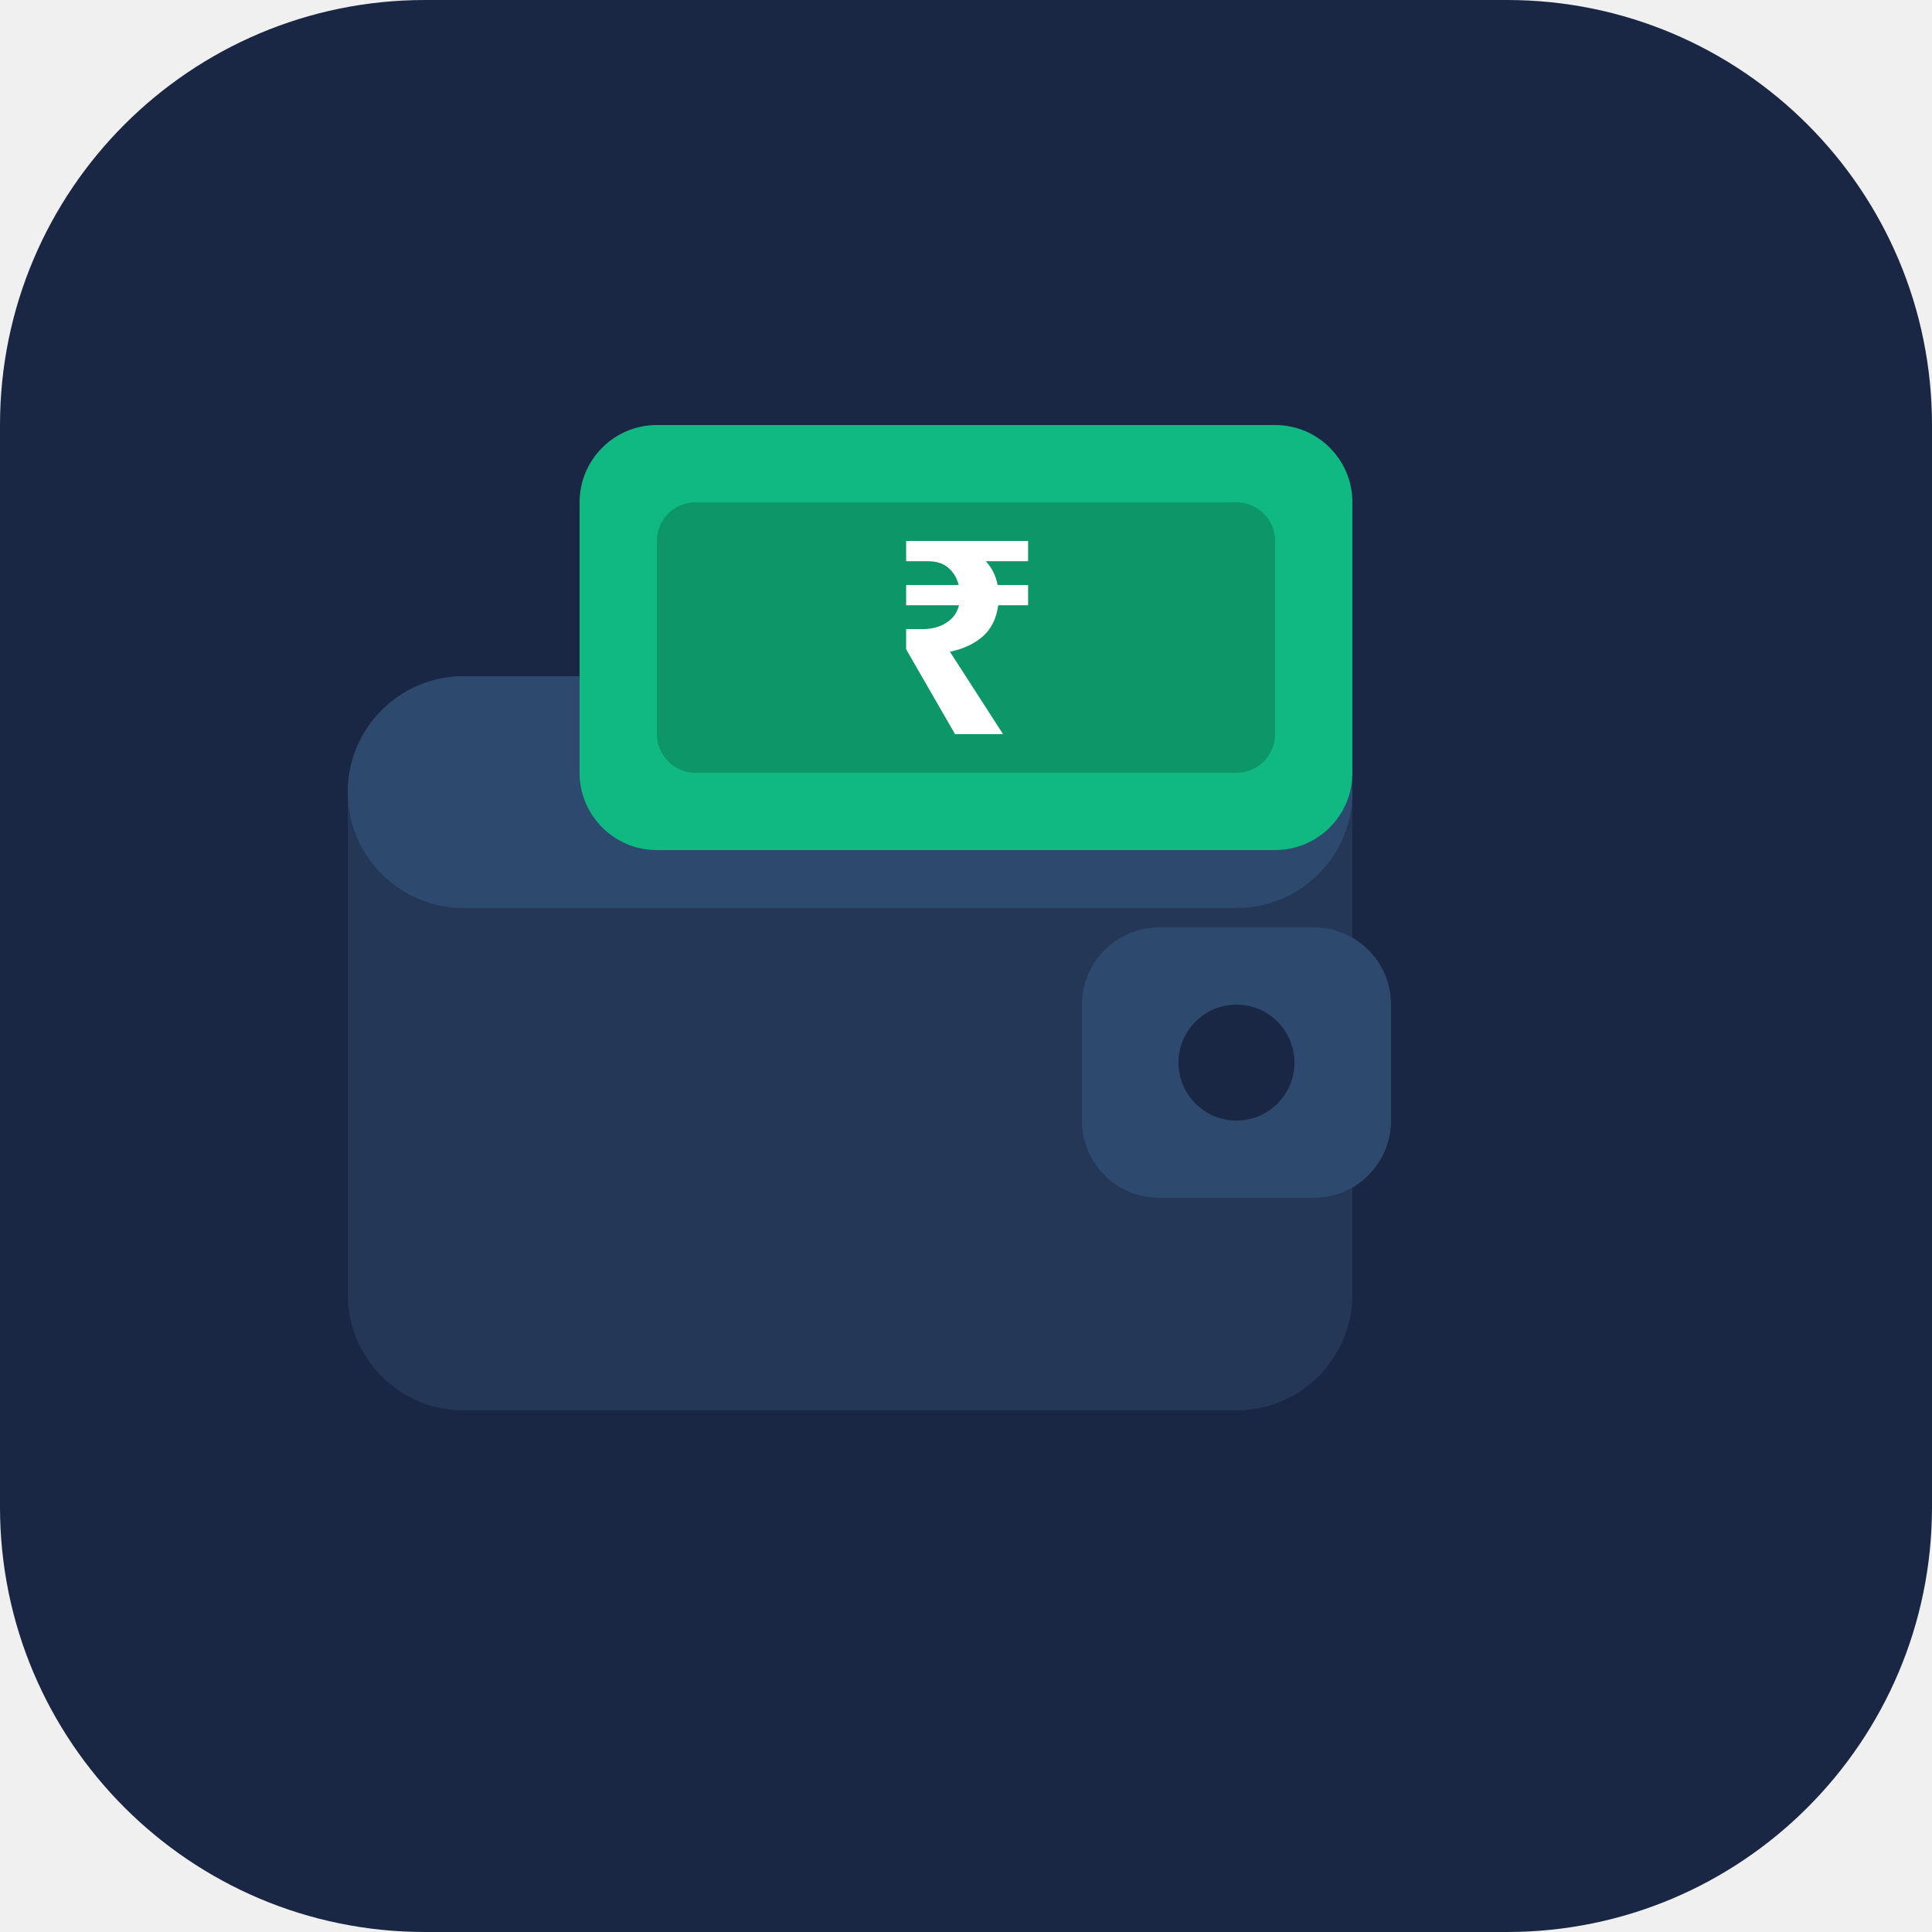
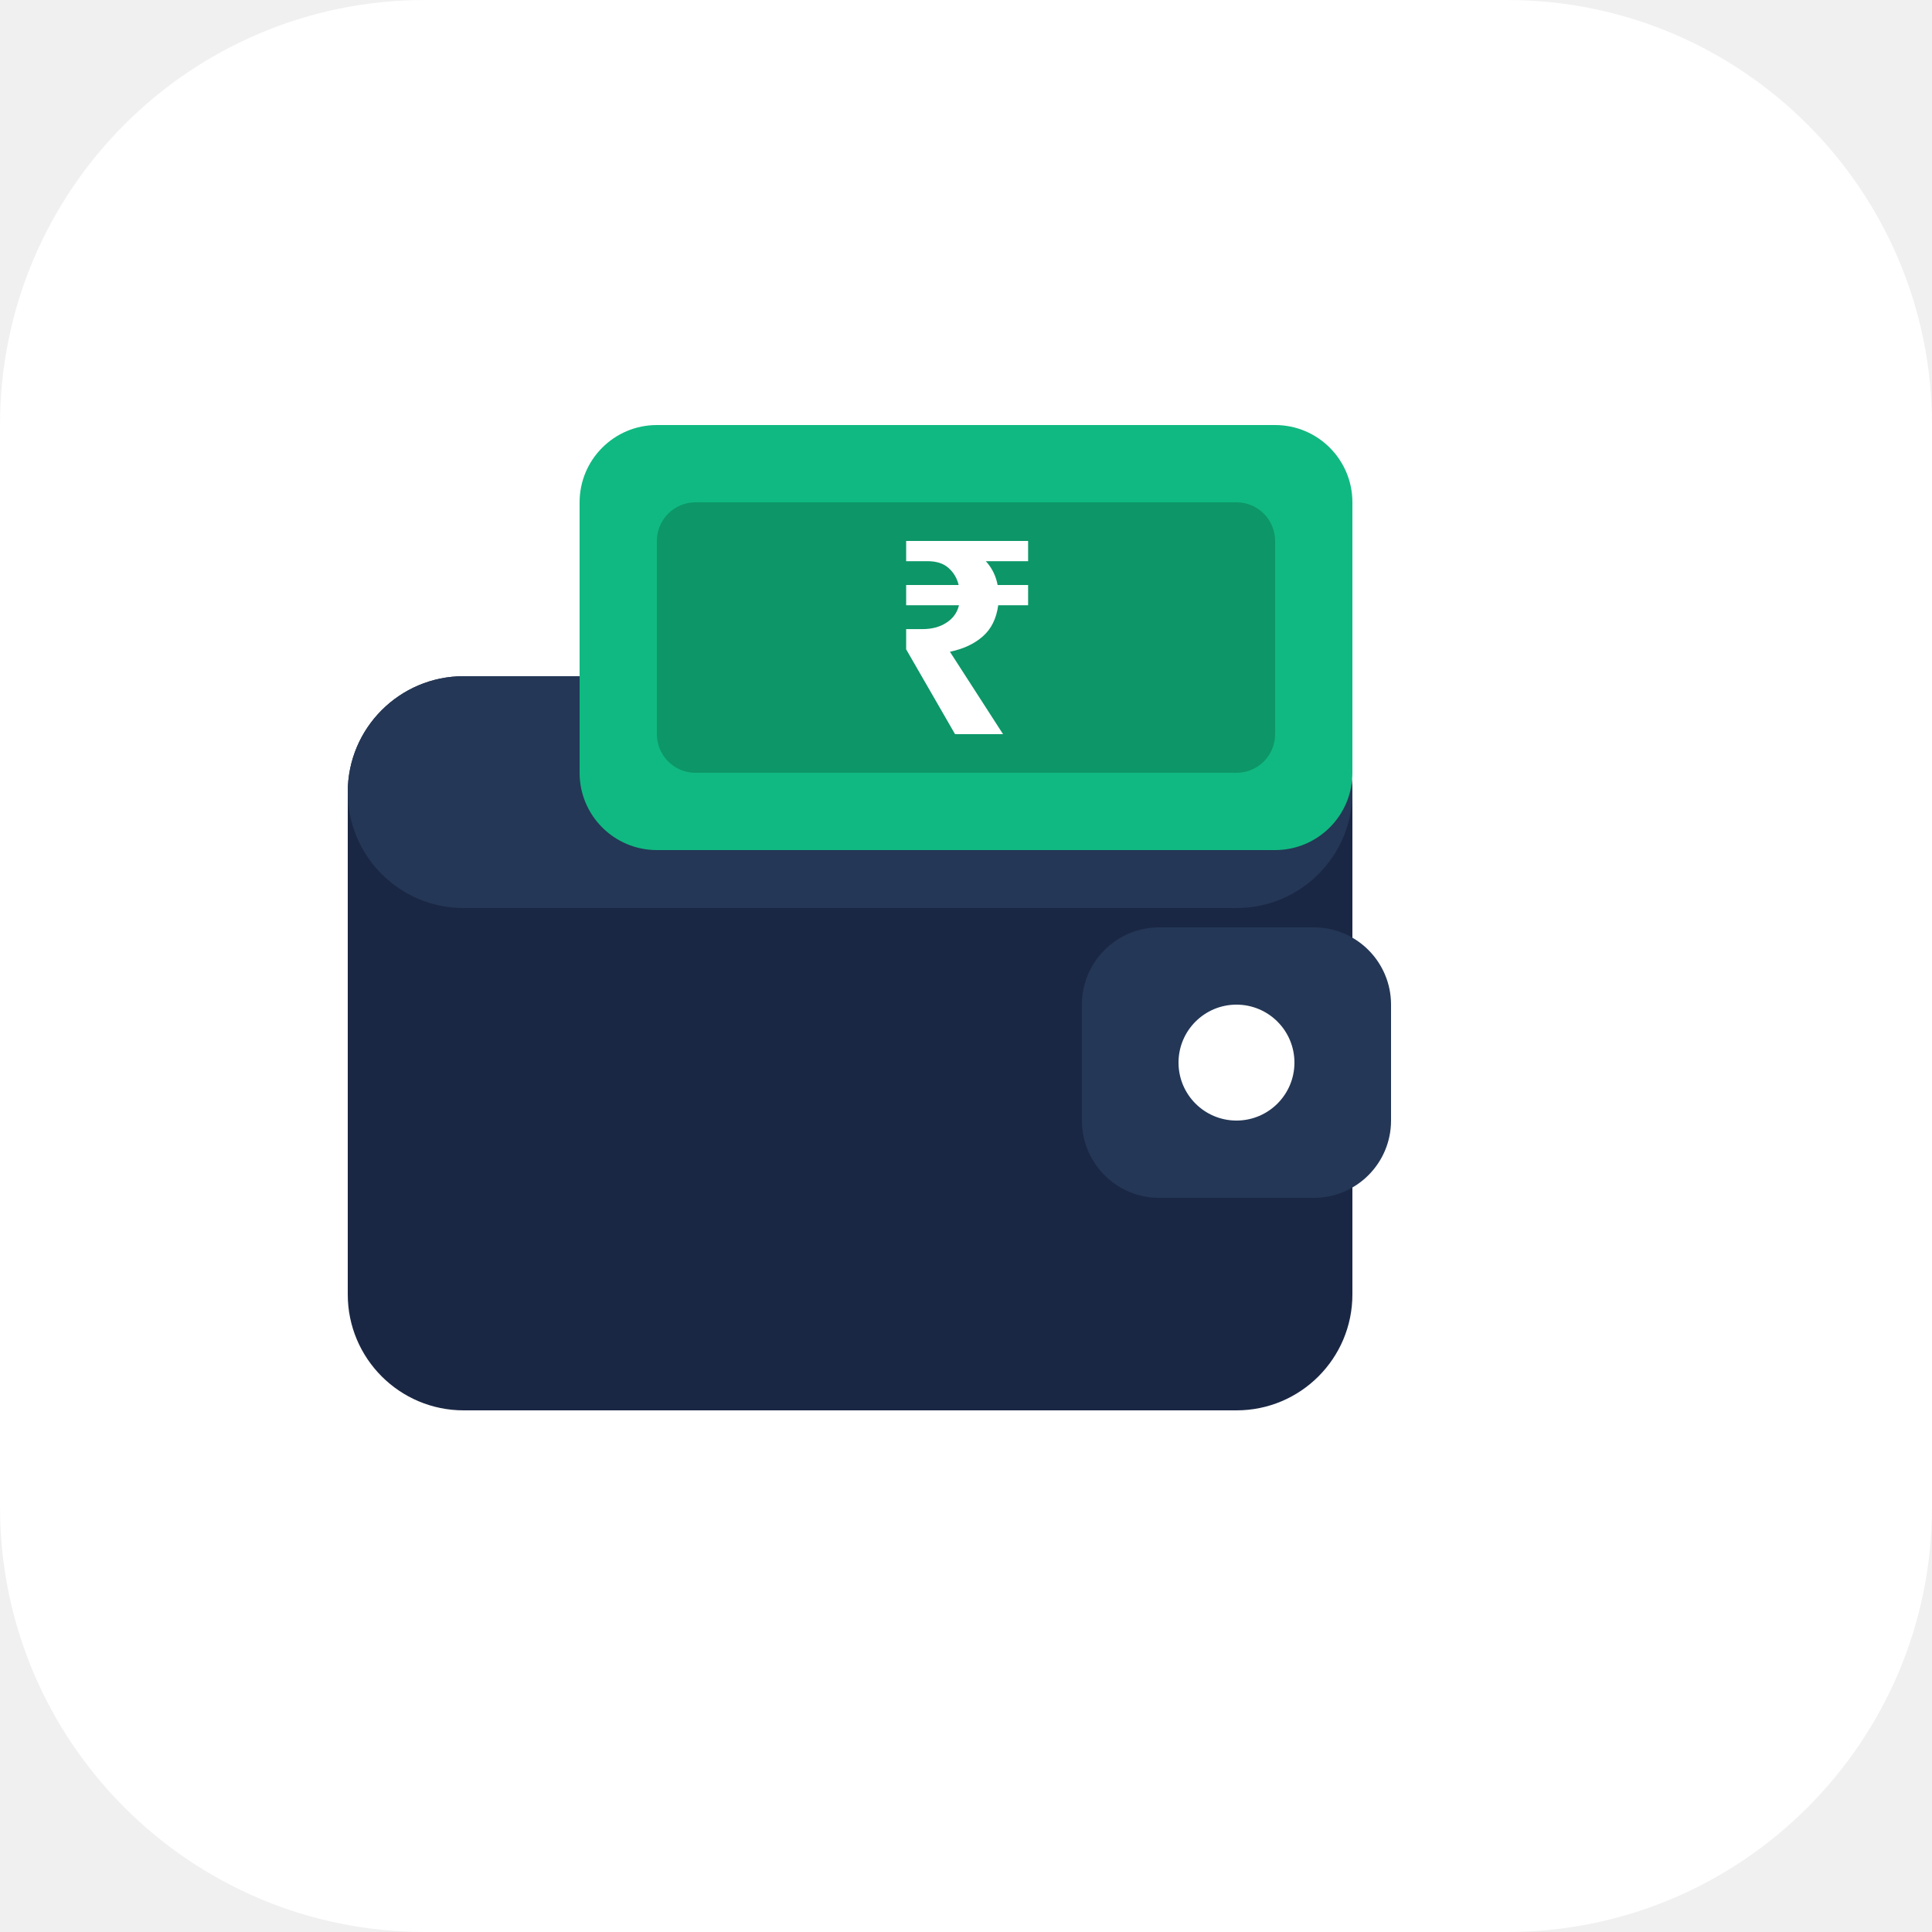
<svg xmlns="http://www.w3.org/2000/svg" viewBox="0 0 100 100">
-   <rect width="100" height="100" rx="22" fill="#1a2744" />
-   <rect x="18" y="35" width="52" height="38" rx="6" fill="#243756" />
-   <rect x="18" y="35" width="52" height="12" rx="6" fill="#2d4a6e" />
-   <rect x="56" y="48" width="16" height="14" rx="4" fill="#2d4a6e" />
-   <circle cx="64" cy="55" r="3" fill="#1a2744" />
+   <rect width="100" height="100" rx="22" fill="white" />
+   <rect x="18" y="35" width="52" height="38" rx="6" fill="#1a2744" />
+   <rect x="18" y="35" width="52" height="12" rx="6" fill="#243756" />
+   <rect x="56" y="48" width="16" height="14" rx="4" fill="#243756" />
+   <circle cx="64" cy="55" r="3" fill="white" />
  <rect x="30" y="22" width="40" height="22" rx="4" fill="#10b981" />
  <rect x="34" y="26" width="32" height="14" rx="2" fill="#0d9668" />
  <text x="50" y="38" font-size="14" text-anchor="middle" fill="white" font-family="system-ui" font-weight="bold">₹</text>
</svg>
